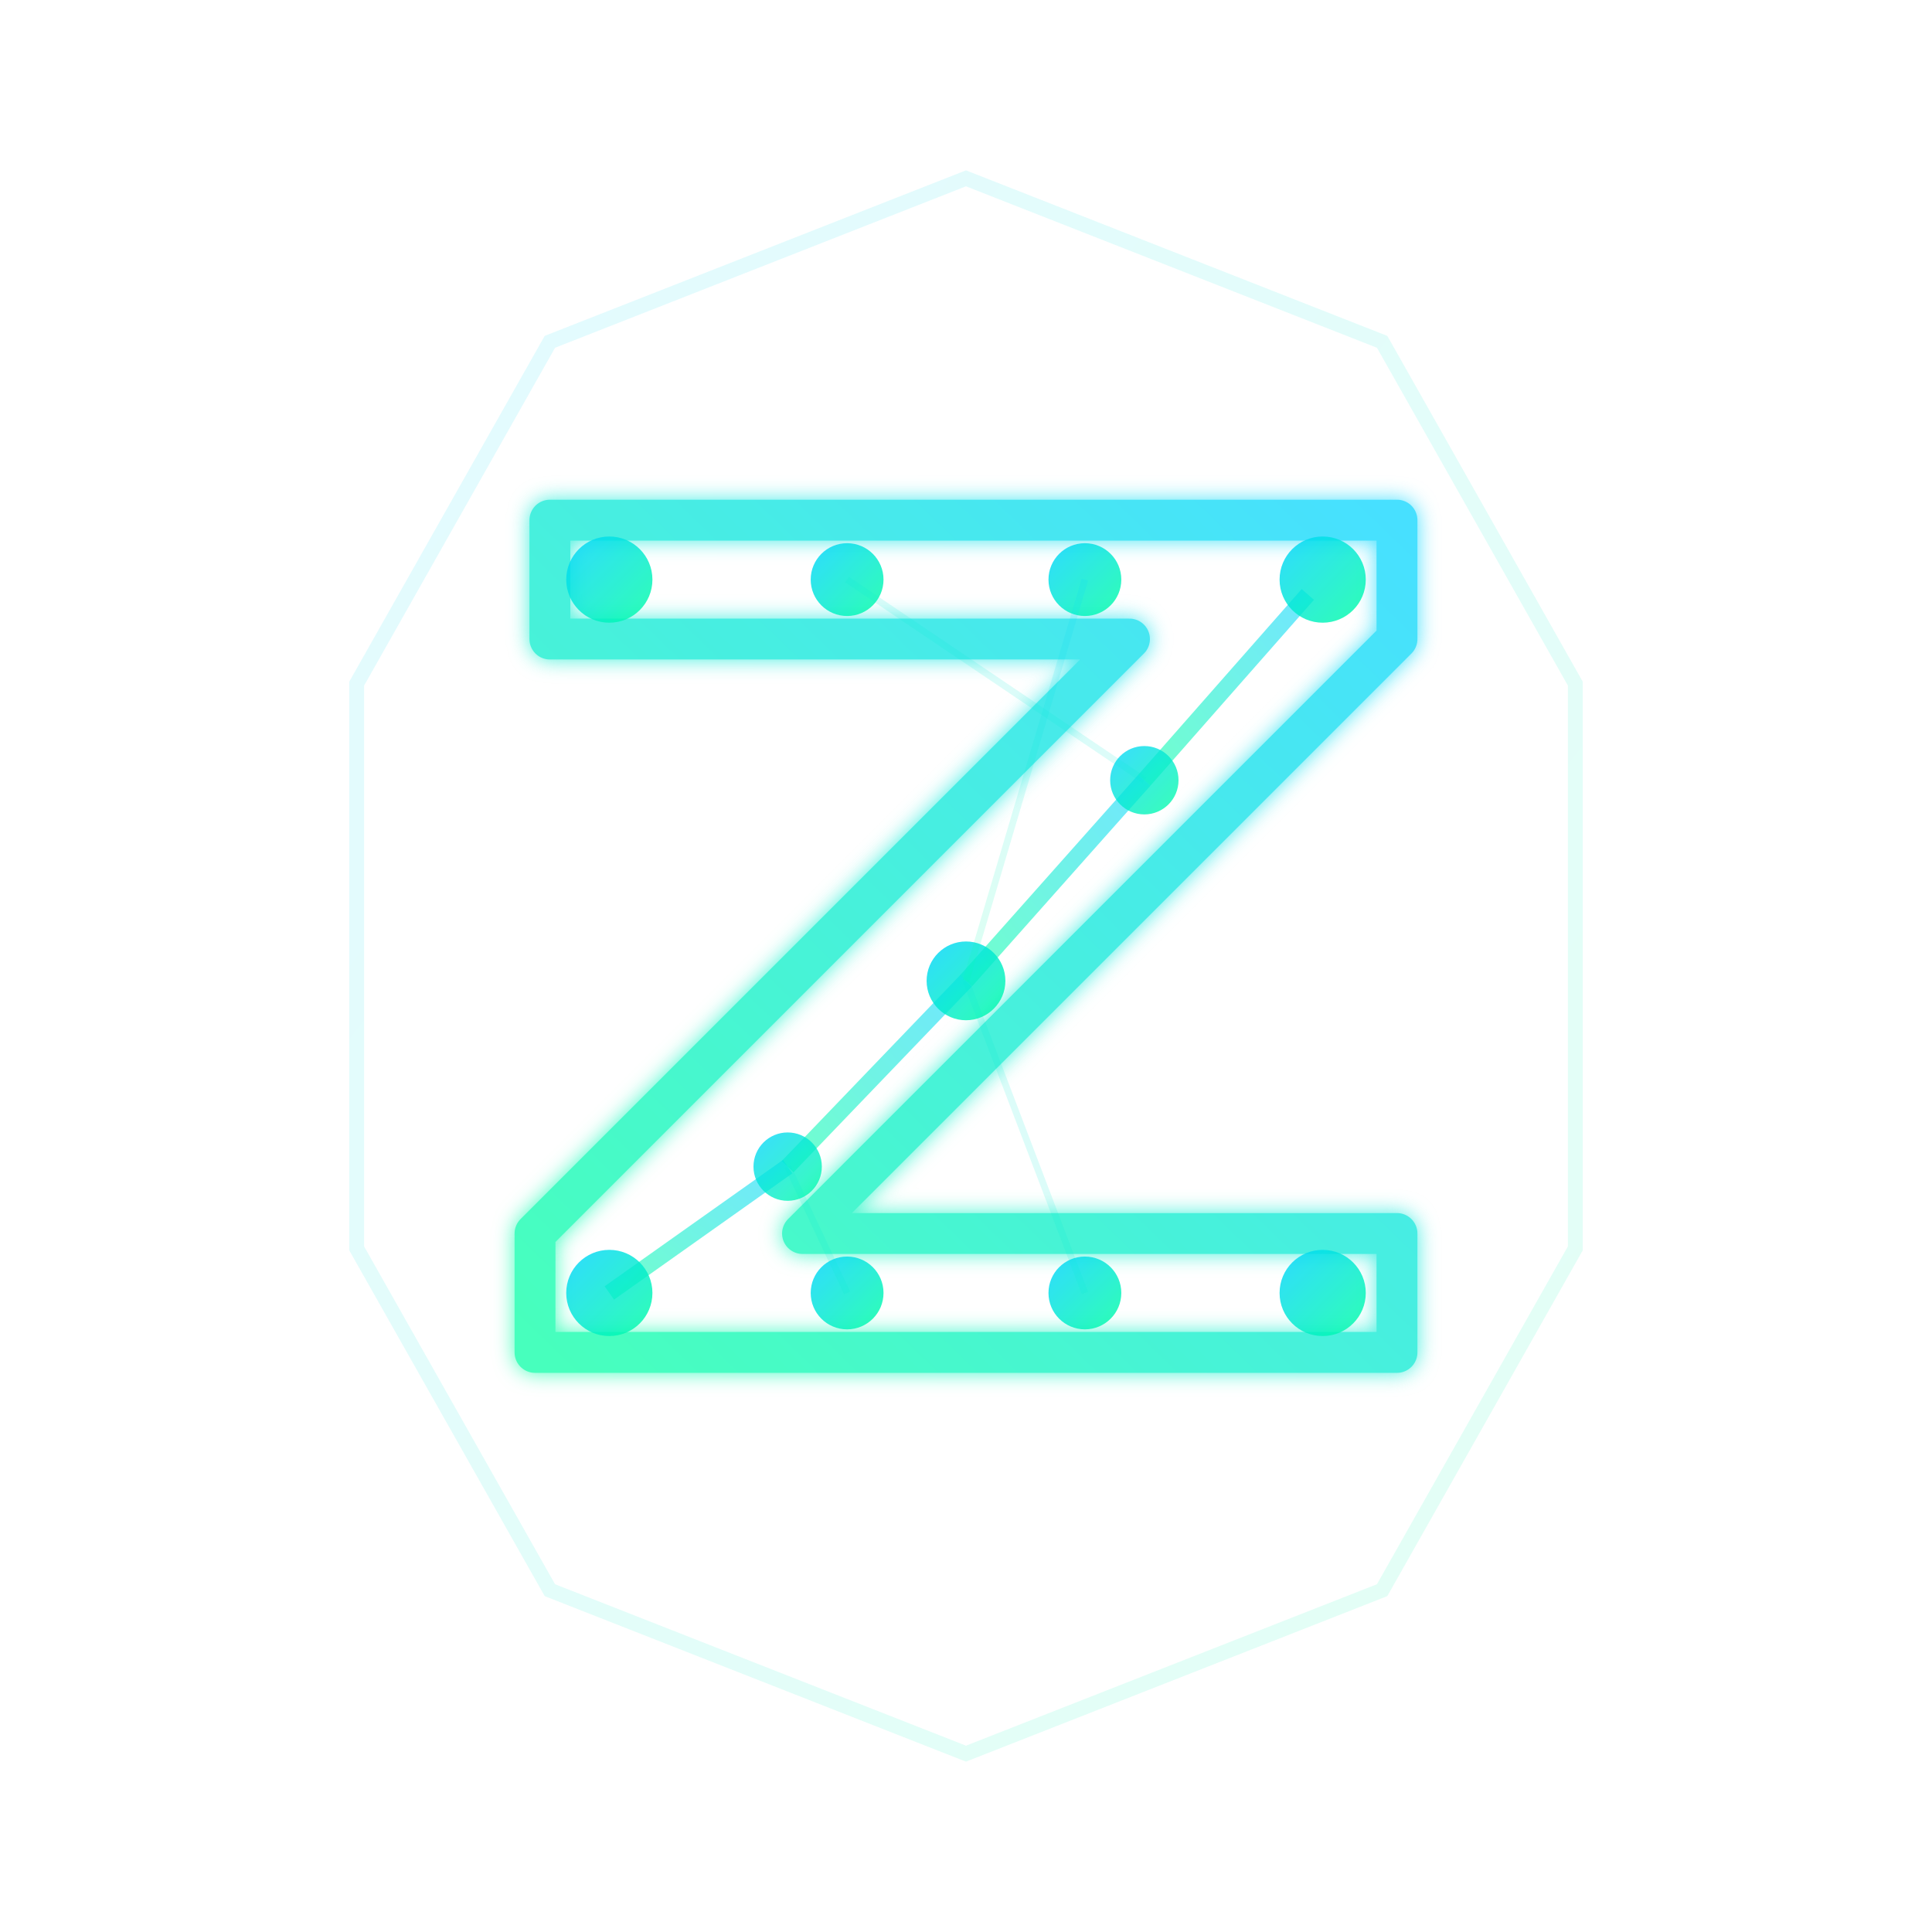
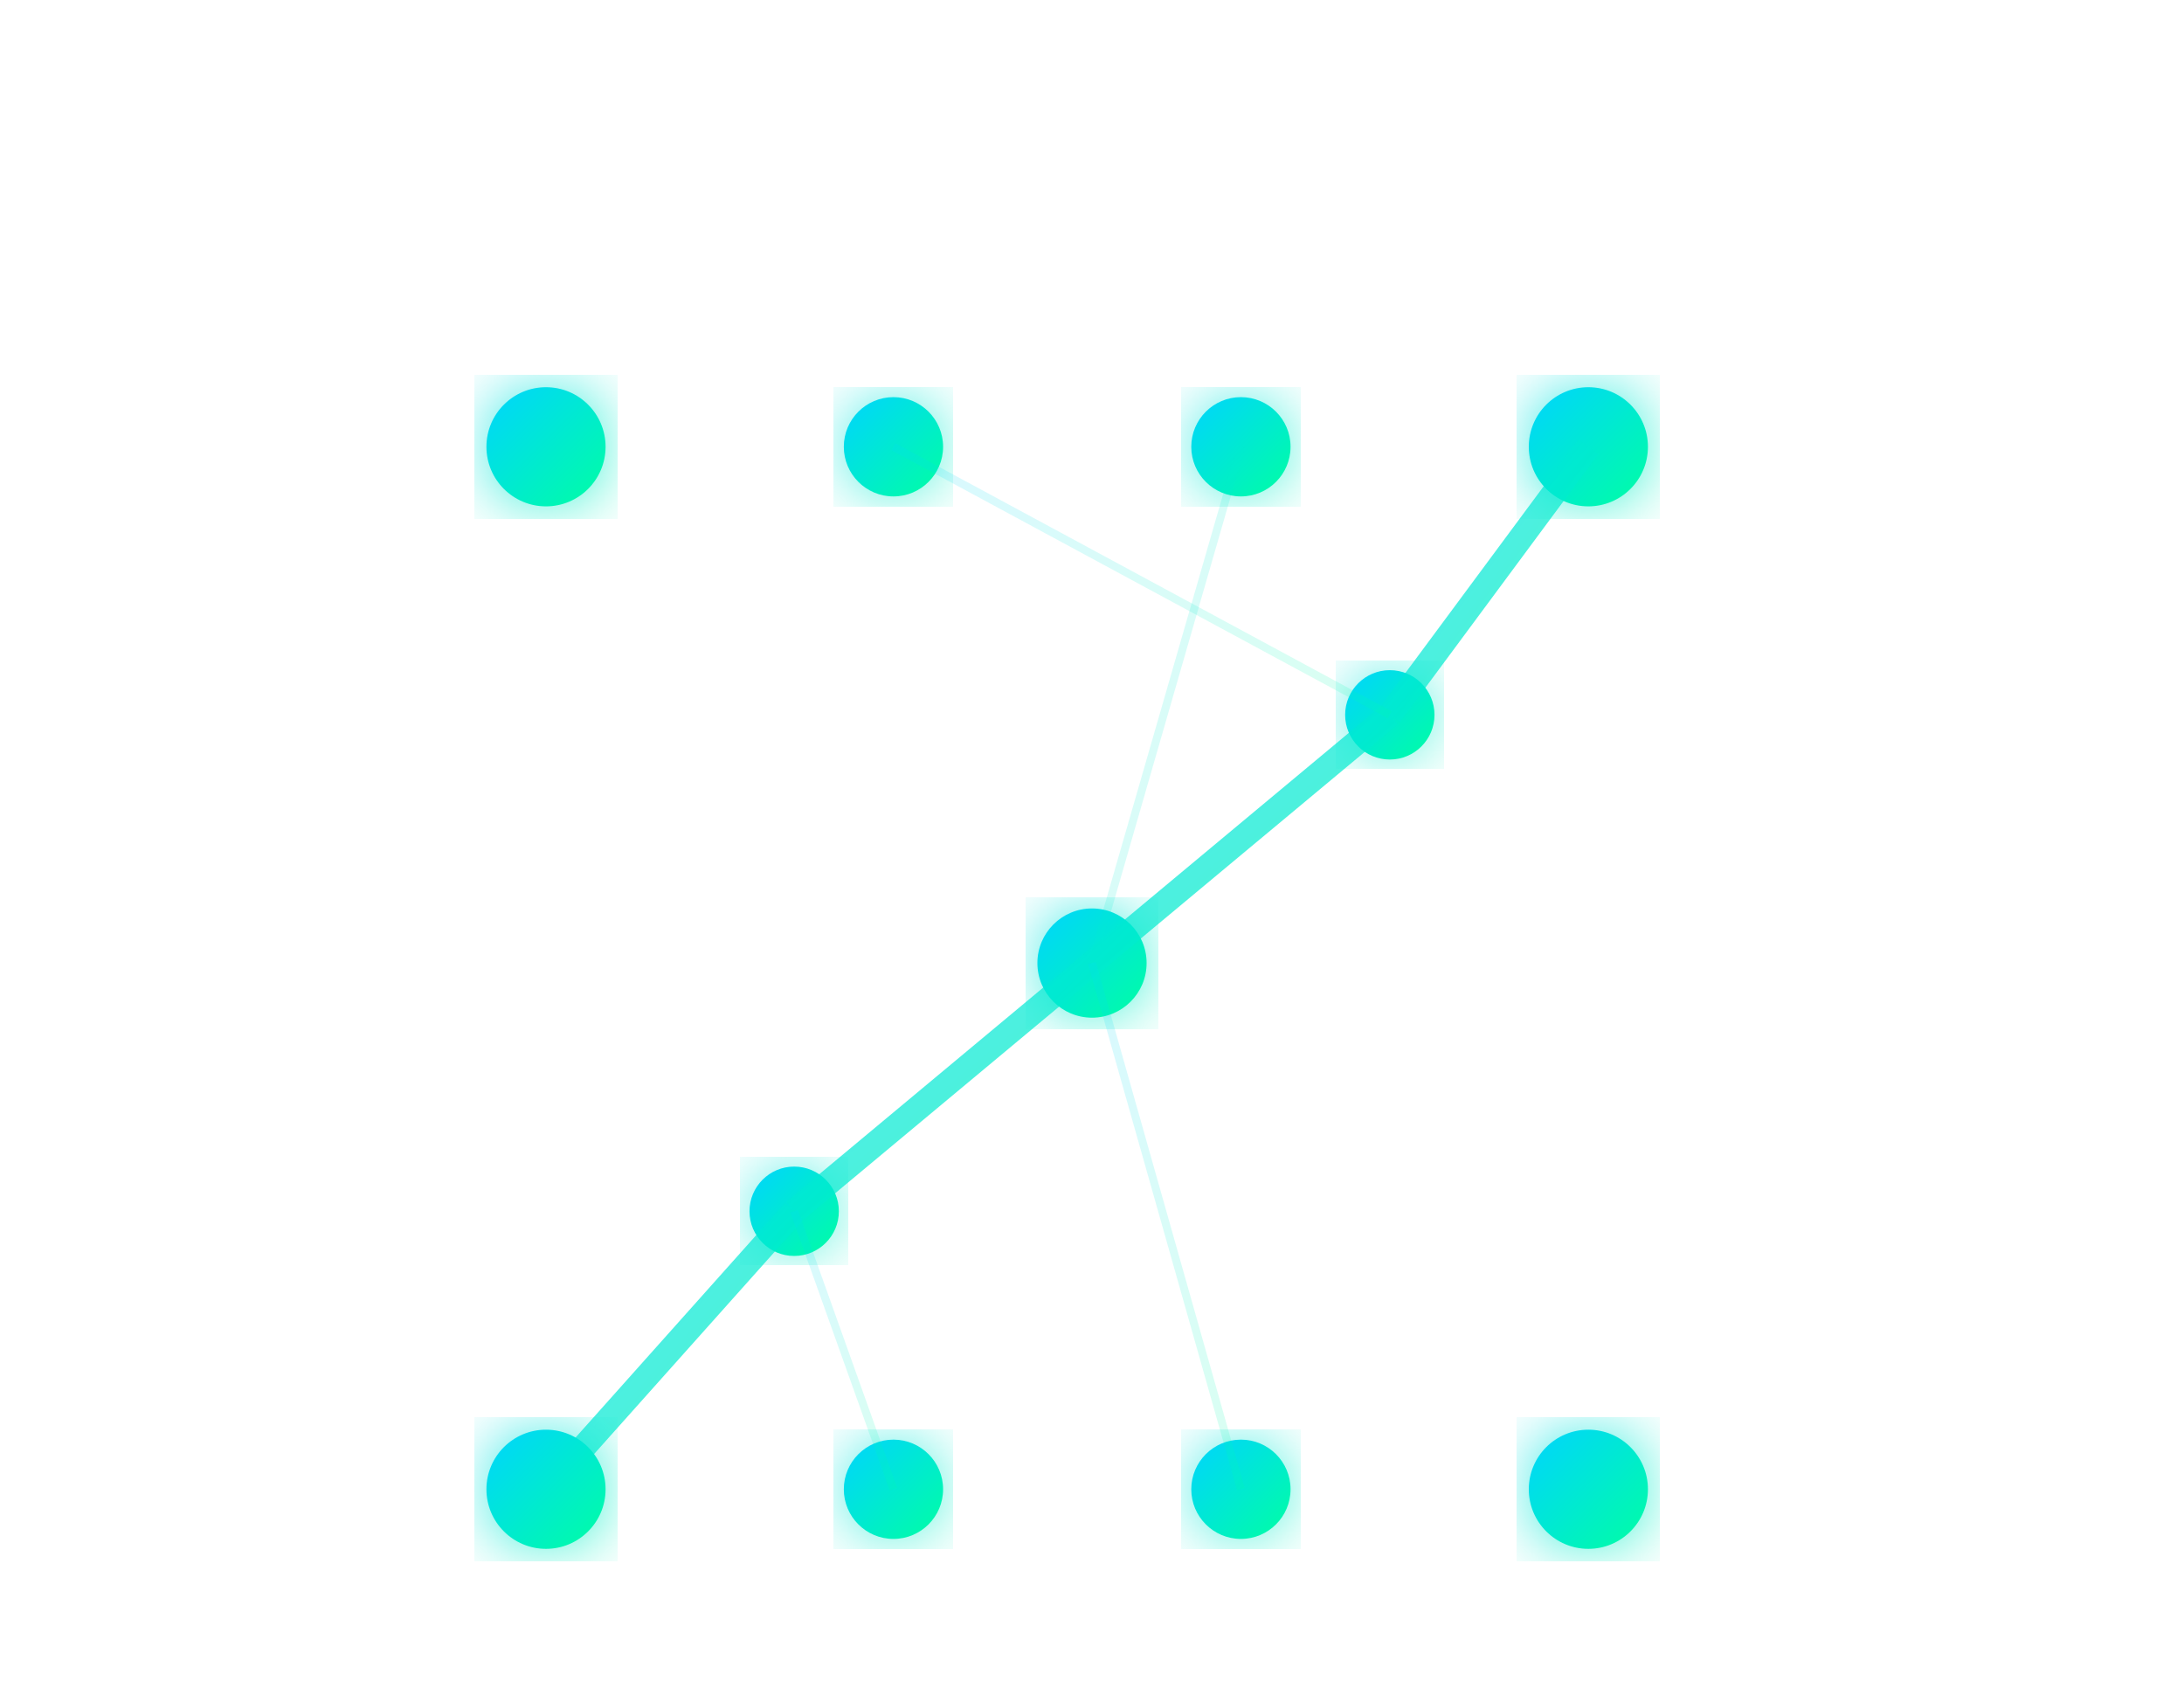
- <svg xmlns="http://www.w3.org/2000/svg" viewBox="0 0 260 260">
+ <svg xmlns="http://www.w3.org/2000/svg" viewBox="0 0 220 170">
  <defs>
-     <linearGradient id="z-main" x1="0%" y1="0%" x2="100%" y2="100%">
+     <linearGradient id="c3g" x1="0%" y1="0%" x2="100%" y2="100%">
      <stop offset="0%" stop-color="#00d4ff" />
      <stop offset="100%" stop-color="#00ffa3" />
    </linearGradient>
-     <linearGradient id="z-edge" x1="100%" y1="0%" x2="0%" y2="100%">
-       <stop offset="0%" stop-color="#00d4ff" />
-       <stop offset="100%" stop-color="#00ffa3" />
-     </linearGradient>
-     <filter id="z-glow">
-       <feGaussianBlur stdDeviation="1.4" result="blur" />
+     <filter id="c3gl">
+       <feGaussianBlur stdDeviation="4" result="b" />
      <feMerge>
-         <feMergeNode in="blur" />
+         <feMergeNode in="b" />
        <feMergeNode in="SourceGraphic" />
      </feMerge>
    </filter>
  </defs>
-   <polygon points="130,24 186,46 212,92 212,168 186,214 130,236 74,214 48,168 48,92 74,46" fill="none" stroke="url(#z-main)" stroke-width="2" opacity="0.11" />
-   <path d="M74,70 L188,70 L188,86 L108,166 L188,166 L188,182 L72,182 L72,166 L152,86 L74,86 Z" fill="none" stroke="url(#z-edge)" stroke-width="5.5" stroke-linejoin="round" stroke-linecap="round" opacity="0.72" filter="url(#z-glow)" />
-   <line x1="82" y1="78" x2="114" y2="78" stroke="url(#z-edge)" stroke-width="2.2" opacity="0.56" />
-   <line x1="114" y1="78" x2="146" y2="78" stroke="url(#z-edge)" stroke-width="2.2" opacity="0.56" />
-   <line x1="146" y1="78" x2="178" y2="78" stroke="url(#z-edge)" stroke-width="2.2" opacity="0.56" />
-   <line x1="176" y1="80" x2="154" y2="105" stroke="url(#z-edge)" stroke-width="2.2" opacity="0.56" />
-   <line x1="154" y1="105" x2="130" y2="132" stroke="url(#z-edge)" stroke-width="2.2" opacity="0.56" />
-   <line x1="130" y1="132" x2="106" y2="157" stroke="url(#z-edge)" stroke-width="2.2" opacity="0.56" />
-   <line x1="106" y1="157" x2="82" y2="174" stroke="url(#z-edge)" stroke-width="2.2" opacity="0.56" />
-   <line x1="82" y1="174" x2="114" y2="174" stroke="url(#z-edge)" stroke-width="2.2" opacity="0.56" />
-   <line x1="114" y1="174" x2="146" y2="174" stroke="url(#z-edge)" stroke-width="2.2" opacity="0.56" />
-   <line x1="146" y1="174" x2="178" y2="174" stroke="url(#z-edge)" stroke-width="2.2" opacity="0.56" />
-   <circle cx="82" cy="78" r="5.8" fill="url(#z-main)" opacity="0.82" />
-   <circle cx="114" cy="78" r="4.9" fill="url(#z-main)" opacity="0.82" />
-   <circle cx="146" cy="78" r="4.9" fill="url(#z-main)" opacity="0.82" />
-   <circle cx="178" cy="78" r="5.8" fill="url(#z-main)" opacity="0.82" />
-   <circle cx="154" cy="105" r="4.6" fill="url(#z-main)" opacity="0.78" />
-   <circle cx="130" cy="132" r="5.3" fill="url(#z-main)" opacity="0.82" />
-   <circle cx="106" cy="157" r="4.6" fill="url(#z-main)" opacity="0.78" />
-   <circle cx="82" cy="174" r="5.8" fill="url(#z-main)" opacity="0.82" />
-   <circle cx="114" cy="174" r="4.9" fill="url(#z-main)" opacity="0.82" />
-   <circle cx="146" cy="174" r="4.9" fill="url(#z-main)" opacity="0.82" />
-   <circle cx="178" cy="174" r="5.8" fill="url(#z-main)" opacity="0.82" />
-   <line x1="114" y1="78" x2="154" y2="105" stroke="url(#z-edge)" stroke-width="0.9" opacity="0.14" />
-   <line x1="146" y1="78" x2="130" y2="132" stroke="url(#z-edge)" stroke-width="0.9" opacity="0.14" />
-   <line x1="106" y1="157" x2="114" y2="174" stroke="url(#z-edge)" stroke-width="0.9" opacity="0.14" />
-   <line x1="130" y1="132" x2="146" y2="174" stroke="url(#z-edge)" stroke-width="0.9" opacity="0.14" />
+   <circle cx="55" cy="45" r="6" fill="url(#c3g)" filter="url(#c3gl)" />
+   <circle cx="90" cy="45" r="5" fill="url(#c3g)" filter="url(#c3gl)" />
+   <circle cx="125" cy="45" r="5" fill="url(#c3g)" filter="url(#c3gl)" />
+   <circle cx="160" cy="45" r="6" fill="url(#c3g)" filter="url(#c3gl)" />
+   <line x1="55" y1="45" x2="90" y2="45" stroke="url(#c3g)" stroke-width="2.5" opacity="0.7" />
+   <line x1="90" y1="45" x2="125" y2="45" stroke="url(#c3g)" stroke-width="2.5" opacity="0.7" />
+   <line x1="125" y1="45" x2="160" y2="45" stroke="url(#c3g)" stroke-width="2.5" opacity="0.7" />
+   <circle cx="140" cy="72" r="4.5" fill="url(#c3g)" filter="url(#c3gl)" />
+   <circle cx="110" cy="97" r="5.5" fill="url(#c3g)" filter="url(#c3gl)" />
+   <circle cx="80" cy="122" r="4.5" fill="url(#c3g)" filter="url(#c3gl)" />
+   <line x1="160" y1="45" x2="140" y2="72" stroke="url(#c3g)" stroke-width="2.5" opacity="0.7" />
+   <line x1="140" y1="72" x2="110" y2="97" stroke="url(#c3g)" stroke-width="2.5" opacity="0.7" />
+   <line x1="110" y1="97" x2="80" y2="122" stroke="url(#c3g)" stroke-width="2.5" opacity="0.7" />
+   <line x1="80" y1="122" x2="55" y2="150" stroke="url(#c3g)" stroke-width="2.5" opacity="0.7" />
+   <circle cx="55" cy="150" r="6" fill="url(#c3g)" filter="url(#c3gl)" />
+   <circle cx="90" cy="150" r="5" fill="url(#c3g)" filter="url(#c3gl)" />
+   <circle cx="125" cy="150" r="5" fill="url(#c3g)" filter="url(#c3gl)" />
+   <circle cx="160" cy="150" r="6" fill="url(#c3g)" filter="url(#c3gl)" />
+   <line x1="55" y1="150" x2="90" y2="150" stroke="url(#c3g)" stroke-width="2.5" opacity="0.7" />
+   <line x1="90" y1="150" x2="125" y2="150" stroke="url(#c3g)" stroke-width="2.5" opacity="0.7" />
+   <line x1="125" y1="150" x2="160" y2="150" stroke="url(#c3g)" stroke-width="2.5" opacity="0.7" />
+   <line x1="90" y1="45" x2="140" y2="72" stroke="url(#c3g)" stroke-width="0.8" opacity="0.15" />
+   <line x1="125" y1="45" x2="110" y2="97" stroke="url(#c3g)" stroke-width="0.8" opacity="0.15" />
+   <line x1="80" y1="122" x2="90" y2="150" stroke="url(#c3g)" stroke-width="0.8" opacity="0.15" />
+   <line x1="110" y1="97" x2="125" y2="150" stroke="url(#c3g)" stroke-width="0.8" opacity="0.15" />
</svg>
